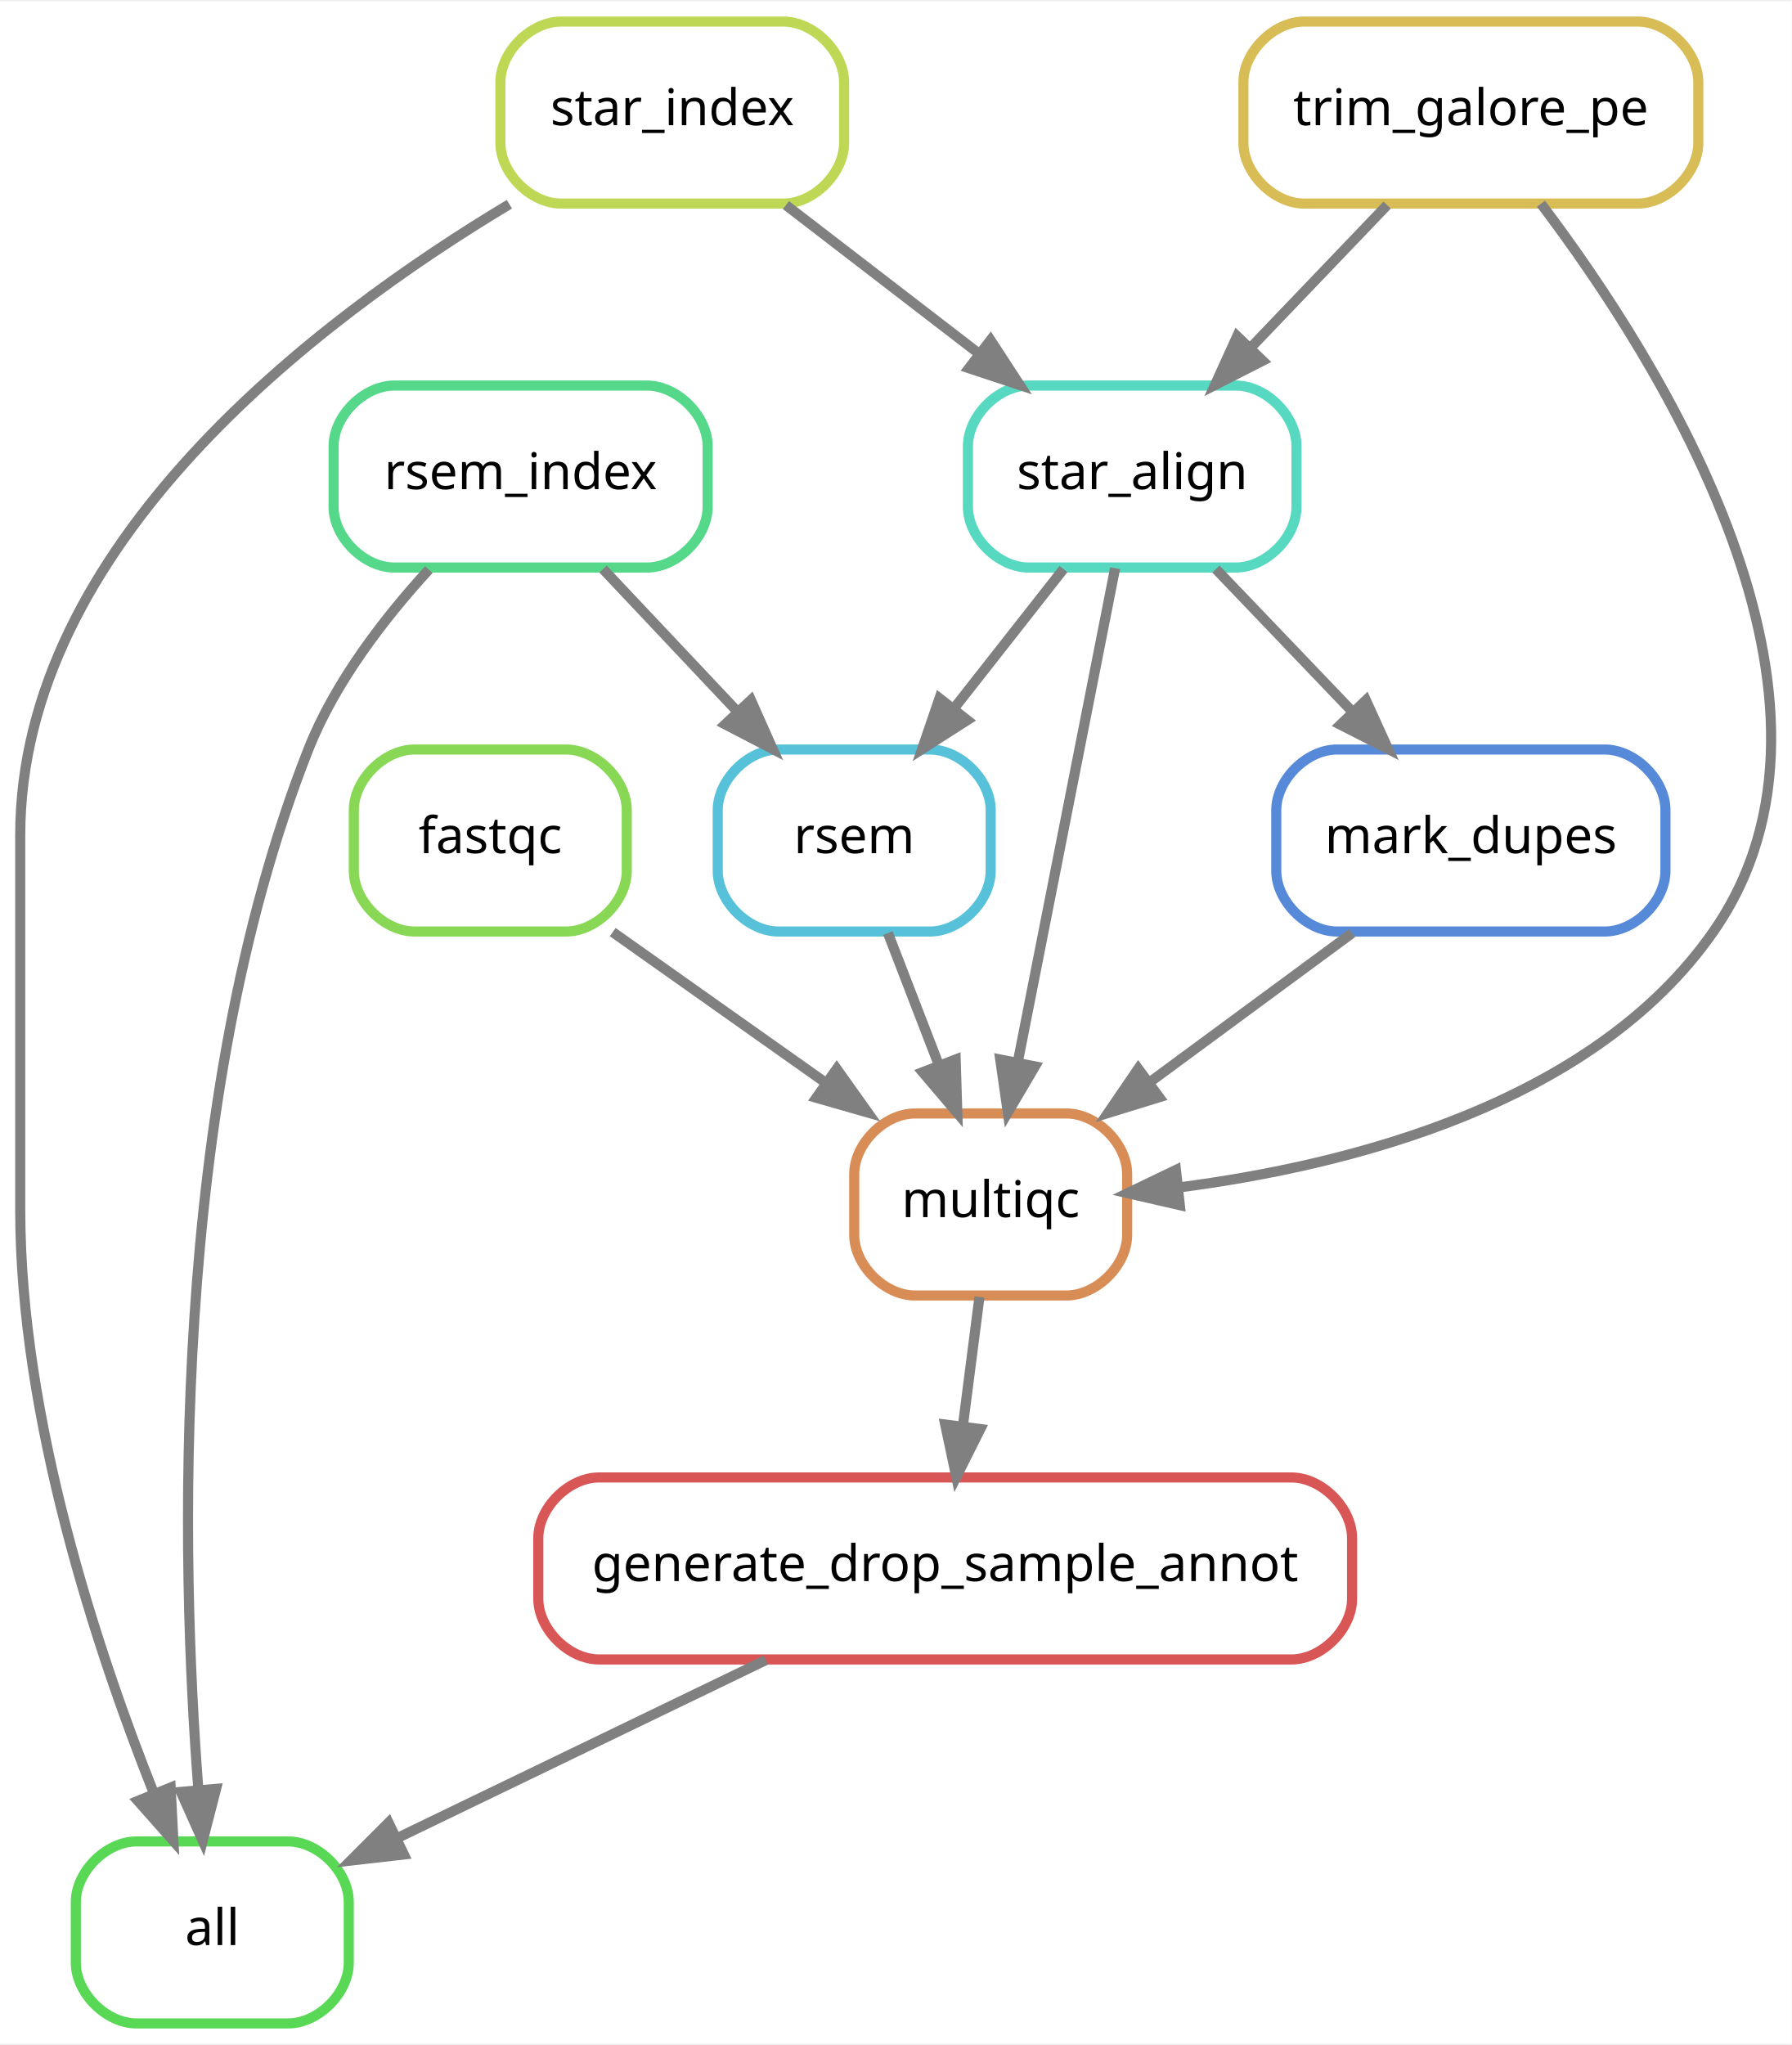
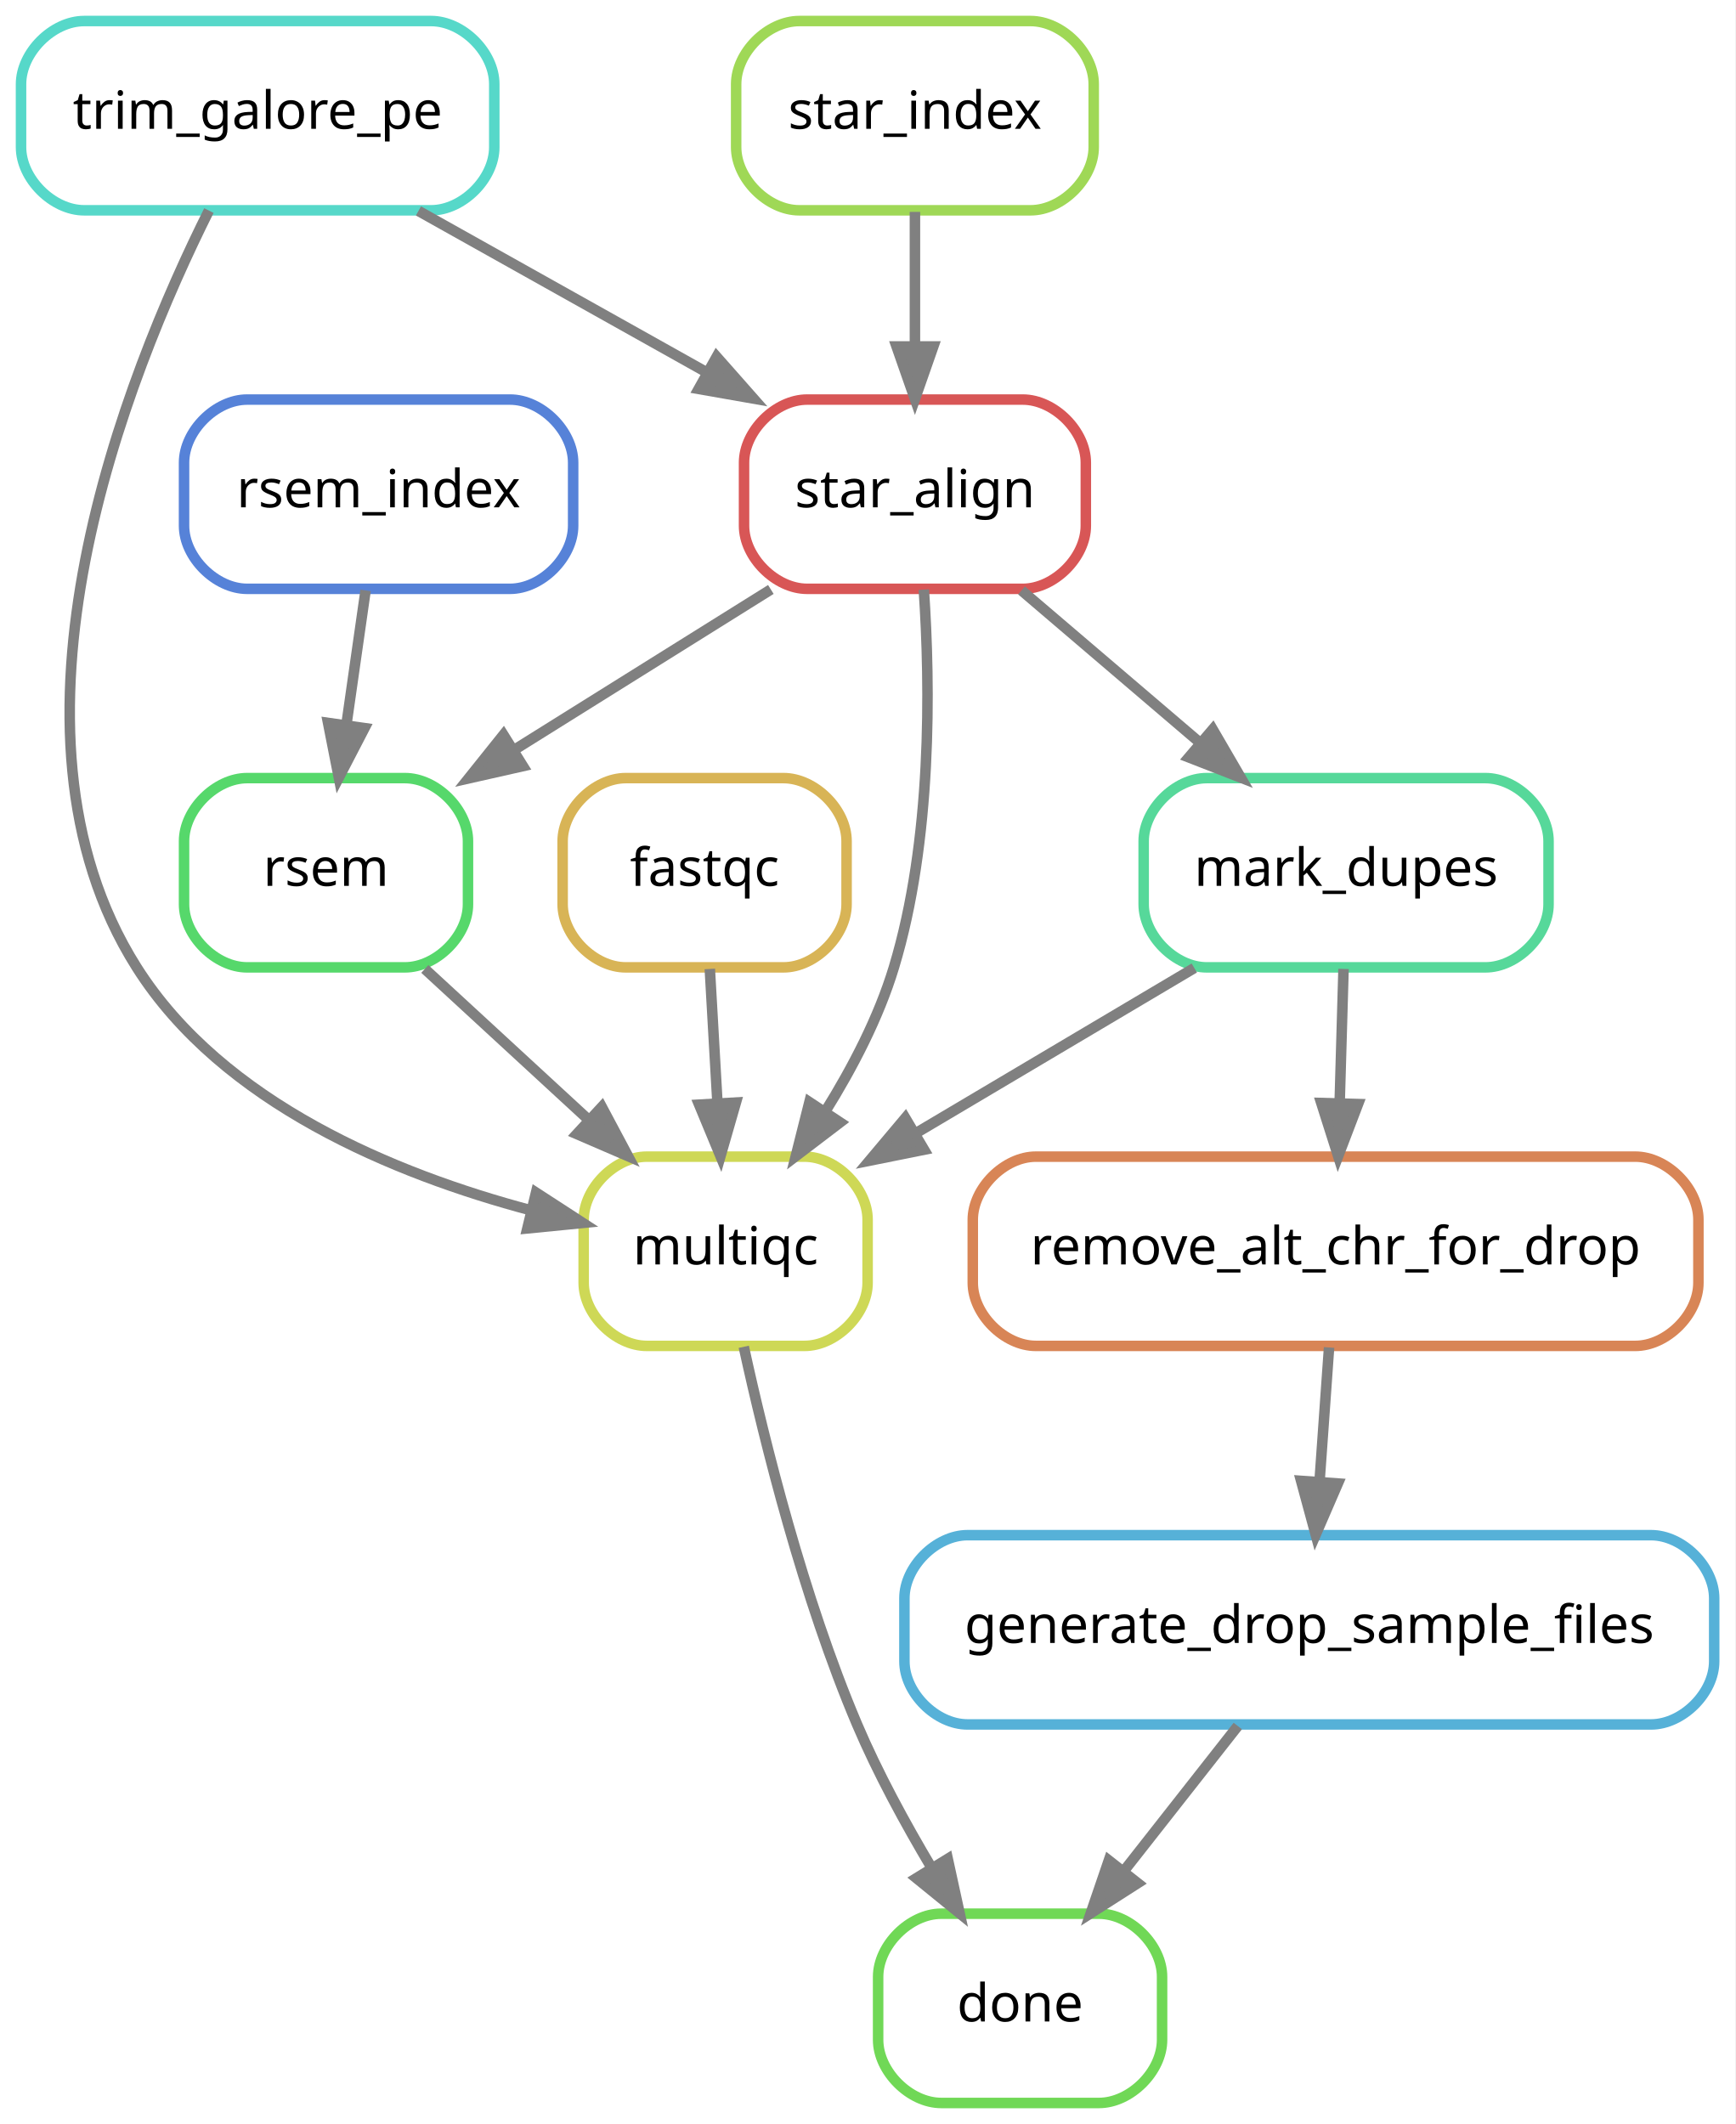
- <svg xmlns="http://www.w3.org/2000/svg" width="354pt" height="404pt" viewBox="0.00 0.00 354.47 404.00">
+ <svg xmlns="http://www.w3.org/2000/svg" width="330pt" height="404pt" viewBox="0.00 0.00 330.00 404.00">
  <g id="graph0" class="graph" transform="scale(1 1) rotate(0) translate(4 400)">
-     <polygon fill="white" stroke="transparent" points="-4,4 -4,-400 350.47,-400 350.47,4 -4,4" />
+     <polygon fill="white" stroke="transparent" points="-4,4 -4,-400 326,-400 326,4 -4,4" />
    <g id="node1" class="node">
-       <path fill="none" stroke="#59d856" stroke-width="2" d="M53,-36C53,-36 23,-36 23,-36 17,-36 11,-30 11,-24 11,-24 11,-12 11,-12 11,-6 17,0 23,0 23,0 53,0 53,0 59,0 65,-6 65,-12 65,-12 65,-24 65,-24 65,-30 59,-36 53,-36" />
-       <text text-anchor="middle" x="38" y="-15.5" font-family="sans" font-size="10.00">all</text>
+       <path fill="none" stroke="#70d856" stroke-width="2" d="M205,-36C205,-36 175,-36 175,-36 169,-36 163,-30 163,-24 163,-24 163,-12 163,-12 163,-6 169,0 175,0 175,0 205,0 205,0 211,0 217,-6 217,-12 217,-12 217,-24 217,-24 217,-30 211,-36 205,-36" />
+       <text text-anchor="middle" x="190" y="-15.5" font-family="sans" font-size="10.00">done</text>
    </g>
    <g id="node2" class="node">
-       <path fill="none" stroke="#bed856" stroke-width="2" d="M151,-396C151,-396 107,-396 107,-396 101,-396 95,-390 95,-384 95,-384 95,-372 95,-372 95,-366 101,-360 107,-360 107,-360 151,-360 151,-360 157,-360 163,-366 163,-372 163,-372 163,-384 163,-384 163,-390 157,-396 151,-396" />
-       <text text-anchor="middle" x="129" y="-375.5" font-family="sans" font-size="10.00">star_index</text>
+       <path fill="none" stroke="#ced856" stroke-width="2" d="M149,-180C149,-180 119,-180 119,-180 113,-180 107,-174 107,-168 107,-168 107,-156 107,-156 107,-150 113,-144 119,-144 119,-144 149,-144 149,-144 155,-144 161,-150 161,-156 161,-156 161,-168 161,-168 161,-174 155,-180 149,-180" />
+       <text text-anchor="middle" x="134" y="-159.5" font-family="sans" font-size="10.00">multiqc</text>
+     </g>
+     <g id="edge2" class="edge">
+       <path fill="none" stroke="grey" stroke-width="2" d="M137.45,-143.83C141.44,-125.58 148.78,-96.08 159,-72 162.92,-62.78 168.14,-53.18 173.17,-44.73" />
+       <polygon fill="grey" stroke="grey" stroke-width="2" points="176.24,-46.43 178.5,-36.08 170.28,-42.76 176.24,-46.43" />
+     </g>
+     <g id="node3" class="node">
+       <path fill="none" stroke="#d8b456" stroke-width="2" d="M145,-252C145,-252 115,-252 115,-252 109,-252 103,-246 103,-240 103,-240 103,-228 103,-228 103,-222 109,-216 115,-216 115,-216 145,-216 145,-216 151,-216 157,-222 157,-228 157,-228 157,-240 157,-240 157,-246 151,-252 145,-252" />
+       <text text-anchor="middle" x="130" y="-231.5" font-family="sans" font-size="10.00">fastqc</text>
+     </g>
+     <g id="edge4" class="edge">
+       <path fill="none" stroke="grey" stroke-width="2" d="M130.99,-215.7C131.43,-207.98 131.96,-198.71 132.45,-190.11" />
+       <polygon fill="grey" stroke="grey" stroke-width="2" points="135.95,-190.29 133.02,-180.1 128.96,-189.89 135.95,-190.29" />
+     </g>
+     <g id="node4" class="node">
+       <path fill="none" stroke="#56d8c9" stroke-width="2" d="M78,-396C78,-396 12,-396 12,-396 6,-396 0,-390 0,-384 0,-384 0,-372 0,-372 0,-366 6,-360 12,-360 12,-360 78,-360 78,-360 84,-360 90,-366 90,-372 90,-372 90,-384 90,-384 90,-390 84,-396 78,-396" />
+       <text text-anchor="middle" x="45" y="-375.5" font-family="sans" font-size="10.00">trim_galore_pe</text>
+     </g>
+     <g id="edge7" class="edge">
+       <path fill="none" stroke="grey" stroke-width="2" d="M35.73,-359.95C20.15,-328.76 -6.85,-261.57 22,-216 38.35,-190.17 71.07,-176.68 96.94,-169.8" />
+       <polygon fill="grey" stroke="grey" stroke-width="2" points="97.94,-173.16 106.83,-167.39 96.29,-166.35 97.94,-173.16" />
+     </g>
+     <g id="node5" class="node">
+       <path fill="none" stroke="#d85656" stroke-width="2" d="M190.5,-324C190.5,-324 149.5,-324 149.5,-324 143.5,-324 137.5,-318 137.5,-312 137.5,-312 137.5,-300 137.5,-300 137.5,-294 143.5,-288 149.5,-288 149.5,-288 190.5,-288 190.5,-288 196.5,-288 202.5,-294 202.5,-300 202.5,-300 202.5,-312 202.5,-312 202.5,-318 196.5,-324 190.5,-324" />
+       <text text-anchor="middle" x="170" y="-303.5" font-family="sans" font-size="10.00">star_align</text>
+     </g>
+     <g id="edge8" class="edge">
+       <path fill="none" stroke="grey" stroke-width="2" d="M75.58,-359.88C92.07,-350.64 112.62,-339.13 130.34,-329.21" />
+       <polygon fill="grey" stroke="grey" stroke-width="2" points="132.29,-332.13 139.3,-324.19 128.87,-326.02 132.29,-332.13" />
    </g>
    <g id="edge3" class="edge">
-       <path fill="none" stroke="grey" stroke-width="2" d="M96.78,-359.87C58.57,-336.95 0,-292.45 0,-235 0,-235 0,-235 0,-161 0,-119.63 15.23,-73.72 26.41,-45.61" />
-       <polygon fill="grey" stroke="grey" stroke-width="2" points="29.76,-46.67 30.31,-36.09 23.28,-44.02 29.76,-46.67" />
+       <path fill="none" stroke="grey" stroke-width="2" d="M171.69,-287.85C172.93,-269.61 173.31,-240.13 166,-216 163.12,-206.48 158.14,-196.92 152.95,-188.59" />
+       <polygon fill="grey" stroke="grey" stroke-width="2" points="155.77,-186.51 147.34,-180.09 149.93,-190.37 155.77,-186.51" />
+     </g>
+     <g id="node7" class="node">
+       <path fill="none" stroke="#56d89a" stroke-width="2" d="M278.5,-252C278.5,-252 225.5,-252 225.5,-252 219.5,-252 213.5,-246 213.5,-240 213.5,-240 213.5,-228 213.5,-228 213.5,-222 219.5,-216 225.5,-216 225.5,-216 278.5,-216 278.5,-216 284.5,-216 290.5,-222 290.5,-228 290.5,-228 290.5,-240 290.5,-240 290.5,-246 284.5,-252 278.5,-252" />
+       <text text-anchor="middle" x="252" y="-231.5" font-family="sans" font-size="10.00">mark_dupes</text>
+     </g>
+     <g id="edge10" class="edge">
+       <path fill="none" stroke="grey" stroke-width="2" d="M190.27,-287.7C200.5,-278.97 213.06,-268.24 224.18,-258.75" />
+       <polygon fill="grey" stroke="grey" stroke-width="2" points="226.63,-261.26 231.96,-252.1 222.09,-255.94 226.63,-261.26" />
    </g>
    <g id="node8" class="node">
-       <path fill="none" stroke="#56d8c1" stroke-width="2" d="M240.5,-324C240.5,-324 199.5,-324 199.5,-324 193.5,-324 187.5,-318 187.5,-312 187.5,-312 187.5,-300 187.5,-300 187.5,-294 193.5,-288 199.5,-288 199.5,-288 240.5,-288 240.5,-288 246.5,-288 252.5,-294 252.5,-300 252.5,-300 252.5,-312 252.5,-312 252.5,-318 246.5,-324 240.5,-324" />
-       <text text-anchor="middle" x="220" y="-303.5" font-family="sans" font-size="10.00">star_align</text>
+       <path fill="none" stroke="#56d86b" stroke-width="2" d="M73,-252C73,-252 43,-252 43,-252 37,-252 31,-246 31,-240 31,-240 31,-228 31,-228 31,-222 37,-216 43,-216 43,-216 73,-216 73,-216 79,-216 85,-222 85,-228 85,-228 85,-240 85,-240 85,-246 79,-252 73,-252" />
+       <text text-anchor="middle" x="58" y="-231.5" font-family="sans" font-size="10.00">rsem</text>
    </g>
    <g id="edge11" class="edge">
-       <path fill="none" stroke="grey" stroke-width="2" d="M151.49,-359.7C162.96,-350.88 177.06,-340.03 189.48,-330.47" />
-       <polygon fill="grey" stroke="grey" stroke-width="2" points="191.97,-332.98 197.76,-324.1 187.7,-327.43 191.97,-332.98" />
+       <path fill="none" stroke="grey" stroke-width="2" d="M142.6,-287.88C127.85,-278.66 109.47,-267.17 93.62,-257.26" />
+       <polygon fill="grey" stroke="grey" stroke-width="2" points="95.45,-254.28 85.12,-251.95 91.74,-260.22 95.45,-254.28" />
    </g>
-     <g id="node3" class="node">
-       <path fill="none" stroke="#56d88a" stroke-width="2" d="M124,-324C124,-324 74,-324 74,-324 68,-324 62,-318 62,-312 62,-312 62,-300 62,-300 62,-294 68,-288 74,-288 74,-288 124,-288 124,-288 130,-288 136,-294 136,-300 136,-300 136,-312 136,-312 136,-318 130,-324 124,-324" />
-       <text text-anchor="middle" x="99" y="-303.5" font-family="sans" font-size="10.00">rsem_index</text>
+     <g id="node6" class="node">
+       <path fill="none" stroke="#9fd856" stroke-width="2" d="M192,-396C192,-396 148,-396 148,-396 142,-396 136,-390 136,-384 136,-384 136,-372 136,-372 136,-366 142,-360 148,-360 148,-360 192,-360 192,-360 198,-360 204,-366 204,-372 204,-372 204,-384 204,-384 204,-390 198,-396 192,-396" />
+       <text text-anchor="middle" x="170" y="-375.5" font-family="sans" font-size="10.00">star_index</text>
    </g>
-     <g id="edge2" class="edge">
-       <path fill="none" stroke="grey" stroke-width="2" d="M80.84,-287.59C72.04,-277.99 62.26,-265.32 57,-252 29.34,-181.89 31.81,-90.9 35.25,-46.21" />
-       <polygon fill="grey" stroke="grey" stroke-width="2" points="38.75,-46.4 36.11,-36.13 31.78,-45.8 38.75,-46.4" />
+     <g id="edge9" class="edge">
+       <path fill="none" stroke="grey" stroke-width="2" d="M170,-359.7C170,-351.98 170,-342.71 170,-334.11" />
+       <polygon fill="grey" stroke="grey" stroke-width="2" points="173.5,-334.1 170,-324.1 166.5,-334.1 173.5,-334.1" />
+     </g>
+     <g id="edge6" class="edge">
+       <path fill="none" stroke="grey" stroke-width="2" d="M223.13,-215.88C207.24,-206.45 187.37,-194.66 170.42,-184.61" />
+       <polygon fill="grey" stroke="grey" stroke-width="2" points="171.74,-181.32 161.35,-179.23 168.17,-187.34 171.74,-181.32" />
+     </g>
+     <g id="node11" class="node">
+       <path fill="none" stroke="#d88556" stroke-width="2" d="M307,-180C307,-180 193,-180 193,-180 187,-180 181,-174 181,-168 181,-168 181,-156 181,-156 181,-150 187,-144 193,-144 193,-144 307,-144 307,-144 313,-144 319,-150 319,-156 319,-156 319,-168 319,-168 319,-174 313,-180 307,-180" />
+       <text text-anchor="middle" x="250" y="-159.5" font-family="sans" font-size="10.00">remove_alt_chr_for_drop</text>
+     </g>
+     <g id="edge14" class="edge">
+       <path fill="none" stroke="grey" stroke-width="2" d="M251.51,-215.7C251.29,-207.98 251.02,-198.71 250.77,-190.11" />
+       <polygon fill="grey" stroke="grey" stroke-width="2" points="254.27,-190 250.49,-180.1 247.28,-190.2 254.27,-190" />
+     </g>
+     <g id="edge5" class="edge">
+       <path fill="none" stroke="grey" stroke-width="2" d="M76.79,-215.7C86.17,-207.05 97.68,-196.45 107.91,-187.03" />
+       <polygon fill="grey" stroke="grey" stroke-width="2" points="110.45,-189.45 115.43,-180.1 105.7,-184.3 110.45,-189.45" />
+     </g>
+     <g id="node9" class="node">
+       <path fill="none" stroke="#5682d8" stroke-width="2" d="M93,-324C93,-324 43,-324 43,-324 37,-324 31,-318 31,-312 31,-312 31,-300 31,-300 31,-294 37,-288 43,-288 43,-288 93,-288 93,-288 99,-288 105,-294 105,-300 105,-300 105,-312 105,-312 105,-318 99,-324 93,-324" />
+       <text text-anchor="middle" x="68" y="-303.5" font-family="sans" font-size="10.00">rsem_index</text>
+     </g>
+     <g id="edge12" class="edge">
+       <path fill="none" stroke="grey" stroke-width="2" d="M65.53,-287.7C64.43,-279.98 63.1,-270.71 61.87,-262.11" />
+       <polygon fill="grey" stroke="grey" stroke-width="2" points="65.32,-261.51 60.44,-252.1 58.39,-262.5 65.32,-261.51" />
    </g>
    <g id="node10" class="node">
-       <path fill="none" stroke="#56c1d8" stroke-width="2" d="M180,-252C180,-252 150,-252 150,-252 144,-252 138,-246 138,-240 138,-240 138,-228 138,-228 138,-222 144,-216 150,-216 150,-216 180,-216 180,-216 186,-216 192,-222 192,-228 192,-228 192,-240 192,-240 192,-246 186,-252 180,-252" />
-       <text text-anchor="middle" x="165" y="-231.5" font-family="sans" font-size="10.00">rsem</text>
+       <path fill="none" stroke="#56b1d8" stroke-width="2" d="M310,-108C310,-108 180,-108 180,-108 174,-108 168,-102 168,-96 168,-96 168,-84 168,-84 168,-78 174,-72 180,-72 180,-72 310,-72 310,-72 316,-72 322,-78 322,-84 322,-84 322,-96 322,-96 322,-102 316,-108 310,-108" />
+       <text text-anchor="middle" x="245" y="-87.5" font-family="sans" font-size="10.00">generate_drop_sample_files</text>
+     </g>
+     <g id="edge1" class="edge">
+       <path fill="none" stroke="grey" stroke-width="2" d="M231.4,-71.7C224.88,-63.39 216.93,-53.28 209.75,-44.14" />
+       <polygon fill="grey" stroke="grey" stroke-width="2" points="212.37,-41.81 203.44,-36.1 206.87,-46.13 212.37,-41.81" />
    </g>
    <g id="edge13" class="edge">
-       <path fill="none" stroke="grey" stroke-width="2" d="M115.31,-287.7C123.31,-279.22 133.07,-268.86 141.82,-259.58" />
-       <polygon fill="grey" stroke="grey" stroke-width="2" points="144.56,-261.78 148.87,-252.1 139.47,-256.98 144.56,-261.78" />
-     </g>
-     <g id="node4" class="node">
-       <path fill="none" stroke="#d85656" stroke-width="2" d="M251.5,-108C251.5,-108 114.5,-108 114.5,-108 108.5,-108 102.5,-102 102.5,-96 102.5,-96 102.5,-84 102.5,-84 102.5,-78 108.5,-72 114.5,-72 114.5,-72 251.5,-72 251.5,-72 257.5,-72 263.5,-78 263.5,-84 263.5,-84 263.5,-96 263.5,-96 263.5,-102 257.5,-108 251.5,-108" />
-       <text text-anchor="middle" x="183" y="-87.5" font-family="sans" font-size="10.00">generate_drop_sample_annot</text>
-     </g>
-     <g id="edge1" class="edge">
-       <path fill="none" stroke="grey" stroke-width="2" d="M147.53,-71.88C125.37,-61.18 96.91,-47.44 74.56,-36.65" />
-       <polygon fill="grey" stroke="grey" stroke-width="2" points="75.91,-33.42 65.38,-32.22 72.87,-39.72 75.91,-33.42" />
-     </g>
-     <g id="node5" class="node">
-       <path fill="none" stroke="#d88d56" stroke-width="2" d="M207,-180C207,-180 177,-180 177,-180 171,-180 165,-174 165,-168 165,-168 165,-156 165,-156 165,-150 171,-144 177,-144 177,-144 207,-144 207,-144 213,-144 219,-150 219,-156 219,-156 219,-168 219,-168 219,-174 213,-180 207,-180" />
-       <text text-anchor="middle" x="192" y="-159.5" font-family="sans" font-size="10.00">multiqc</text>
-     </g>
-     <g id="edge4" class="edge">
-       <path fill="none" stroke="grey" stroke-width="2" d="M189.78,-143.7C188.78,-135.98 187.59,-126.71 186.49,-118.11" />
-       <polygon fill="grey" stroke="grey" stroke-width="2" points="189.95,-117.58 185.2,-108.1 183,-118.47 189.95,-117.58" />
-     </g>
-     <g id="node6" class="node">
-       <path fill="none" stroke="#88d856" stroke-width="2" d="M108,-252C108,-252 78,-252 78,-252 72,-252 66,-246 66,-240 66,-240 66,-228 66,-228 66,-222 72,-216 78,-216 78,-216 108,-216 108,-216 114,-216 120,-222 120,-228 120,-228 120,-240 120,-240 120,-246 114,-252 108,-252" />
-       <text text-anchor="middle" x="93" y="-231.5" font-family="sans" font-size="10.00">fastqc</text>
-     </g>
-     <g id="edge6" class="edge">
-       <path fill="none" stroke="grey" stroke-width="2" d="M117.22,-215.88C129.92,-206.89 145.66,-195.76 159.42,-186.03" />
-       <polygon fill="grey" stroke="grey" stroke-width="2" points="161.54,-188.82 167.69,-180.19 157.5,-183.11 161.54,-188.82" />
-     </g>
-     <g id="node7" class="node">
-       <path fill="none" stroke="#d8bc56" stroke-width="2" d="M320,-396C320,-396 254,-396 254,-396 248,-396 242,-390 242,-384 242,-384 242,-372 242,-372 242,-366 248,-360 254,-360 254,-360 320,-360 320,-360 326,-360 332,-366 332,-372 332,-372 332,-384 332,-384 332,-390 326,-396 320,-396" />
-       <text text-anchor="middle" x="287" y="-375.5" font-family="sans" font-size="10.00">trim_galore_pe</text>
-     </g>
-     <g id="edge5" class="edge">
-       <path fill="none" stroke="grey" stroke-width="2" d="M300.87,-359.98C324.44,-328.84 366.82,-261.73 335,-216 311.29,-181.93 262.99,-169.71 229.11,-165.36" />
-       <polygon fill="grey" stroke="grey" stroke-width="2" points="229.42,-161.87 219.1,-164.24 228.65,-168.83 229.42,-161.87" />
-     </g>
-     <g id="edge10" class="edge">
-       <path fill="none" stroke="grey" stroke-width="2" d="M270.44,-359.7C262.32,-351.22 252.41,-340.86 243.53,-331.58" />
-       <polygon fill="grey" stroke="grey" stroke-width="2" points="245.81,-328.91 236.37,-324.1 240.76,-333.75 245.81,-328.91" />
-     </g>
-     <g id="edge7" class="edge">
-       <path fill="none" stroke="grey" stroke-width="2" d="M216.62,-287.87C211.83,-263.56 203.01,-218.82 197.33,-190.01" />
-       <polygon fill="grey" stroke="grey" stroke-width="2" points="200.76,-189.32 195.39,-180.19 193.89,-190.68 200.76,-189.32" />
-     </g>
-     <g id="node9" class="node">
-       <path fill="none" stroke="#568ad8" stroke-width="2" d="M313.5,-252C313.5,-252 260.5,-252 260.5,-252 254.5,-252 248.5,-246 248.5,-240 248.5,-240 248.5,-228 248.5,-228 248.5,-222 254.5,-216 260.5,-216 260.5,-216 313.5,-216 313.5,-216 319.5,-216 325.5,-222 325.5,-228 325.5,-228 325.5,-240 325.5,-240 325.5,-246 319.5,-252 313.5,-252" />
-       <text text-anchor="middle" x="287" y="-231.5" font-family="sans" font-size="10.00">mark_dupes</text>
-     </g>
-     <g id="edge12" class="edge">
-       <path fill="none" stroke="grey" stroke-width="2" d="M236.56,-287.7C244.68,-279.22 254.59,-268.86 263.47,-259.58" />
-       <polygon fill="grey" stroke="grey" stroke-width="2" points="266.24,-261.75 270.63,-252.1 261.19,-256.91 266.24,-261.75" />
-     </g>
-     <g id="edge14" class="edge">
-       <path fill="none" stroke="grey" stroke-width="2" d="M206.4,-287.7C199.88,-279.39 191.93,-269.28 184.75,-260.14" />
-       <polygon fill="grey" stroke="grey" stroke-width="2" points="187.37,-257.81 178.44,-252.1 181.87,-262.13 187.37,-257.81" />
-     </g>
-     <g id="edge9" class="edge">
-       <path fill="none" stroke="grey" stroke-width="2" d="M263.52,-215.7C251.44,-206.8 236.55,-195.82 223.48,-186.2" />
-       <polygon fill="grey" stroke="grey" stroke-width="2" points="225.34,-183.22 215.21,-180.1 221.19,-188.85 225.34,-183.22" />
-     </g>
-     <g id="edge8" class="edge">
-       <path fill="none" stroke="grey" stroke-width="2" d="M171.67,-215.7C174.71,-207.81 178.38,-198.3 181.76,-189.55" />
-       <polygon fill="grey" stroke="grey" stroke-width="2" points="185.07,-190.69 185.4,-180.1 178.54,-188.17 185.07,-190.69" />
+       <path fill="none" stroke="grey" stroke-width="2" d="M248.76,-143.7C248.21,-135.98 247.55,-126.71 246.94,-118.11" />
+       <polygon fill="grey" stroke="grey" stroke-width="2" points="250.43,-117.83 246.22,-108.1 243.44,-118.33 250.43,-117.83" />
    </g>
  </g>
</svg>
